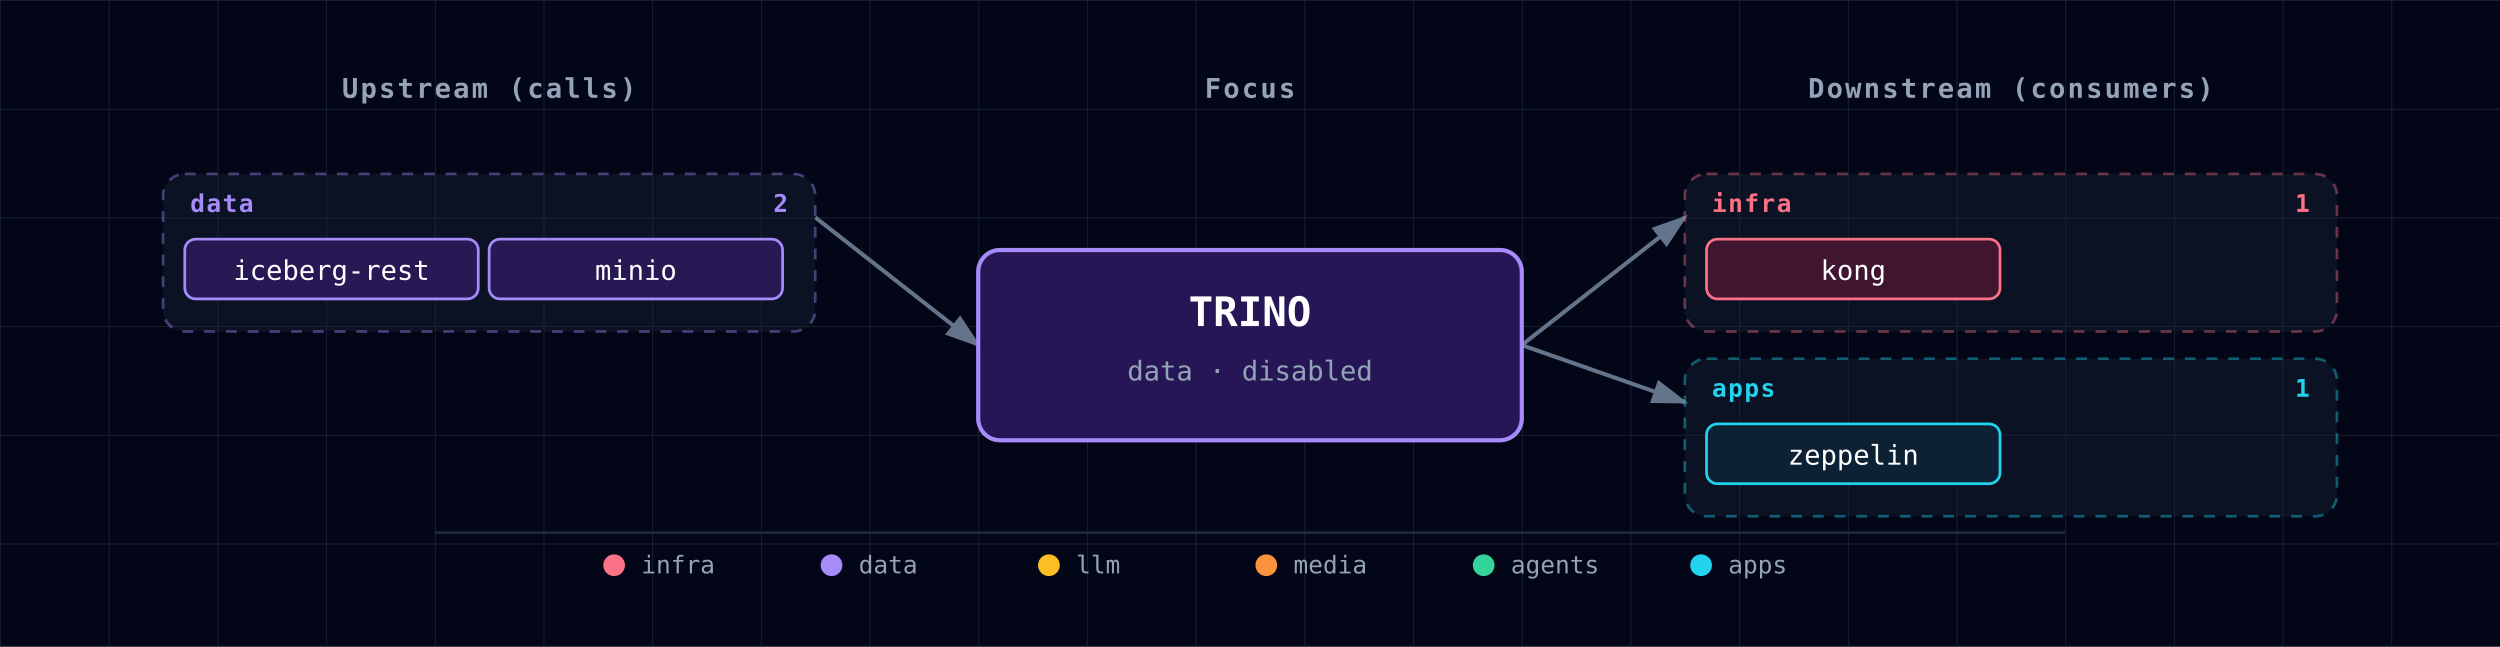
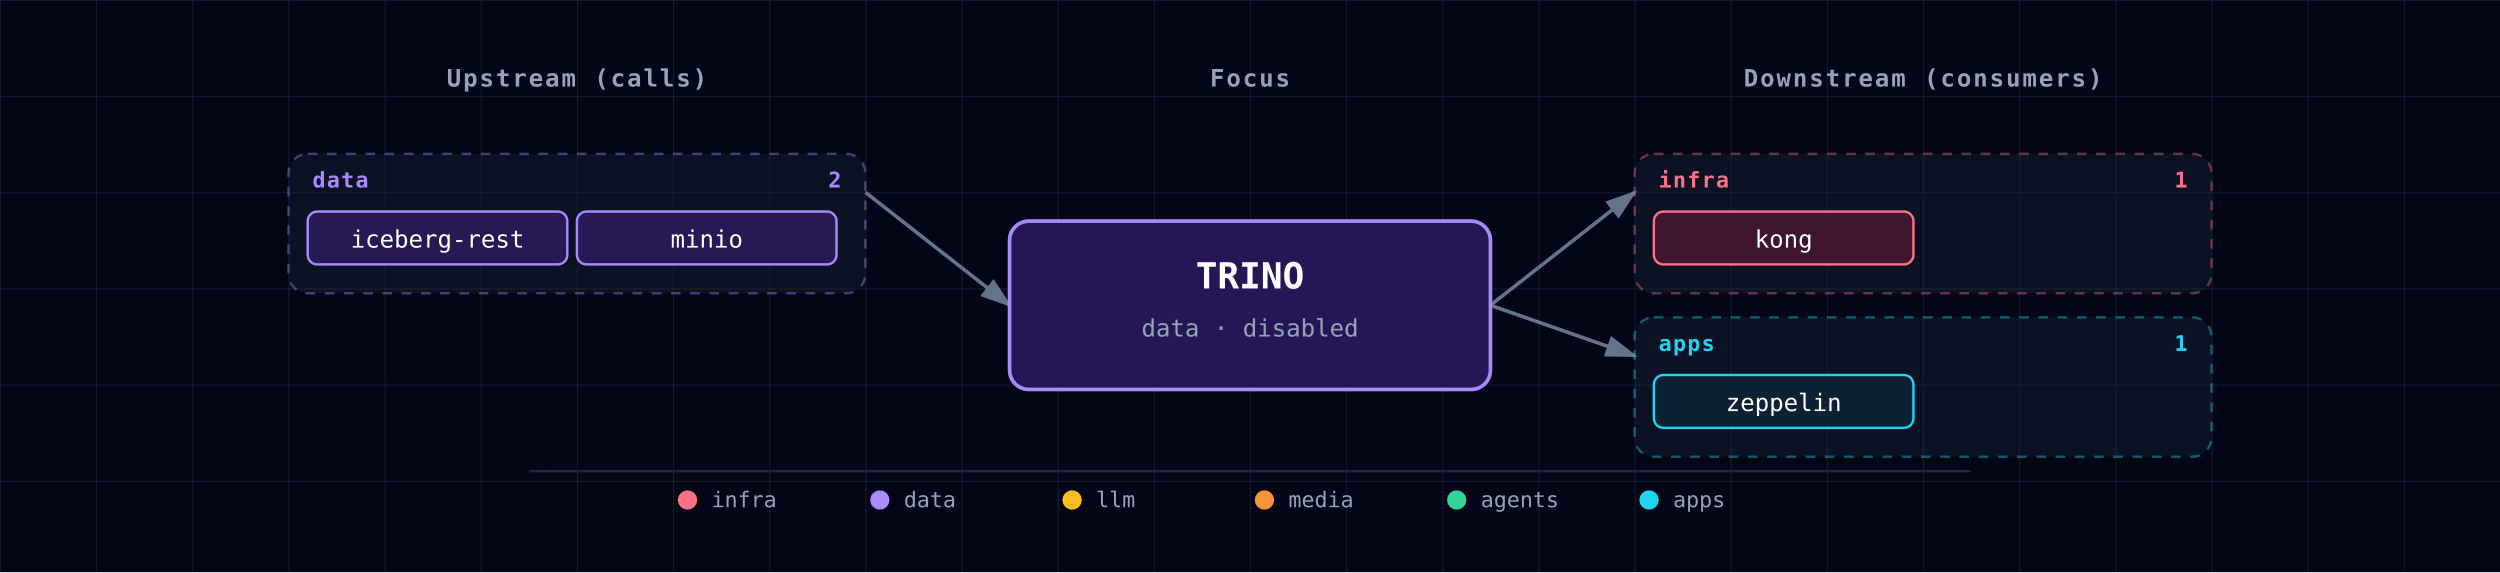
- <svg xmlns="http://www.w3.org/2000/svg" viewBox="0 0 920 238" font-family="'JetBrains Mono', 'Fira Code', Menlo, Consolas, monospace">
+ <svg xmlns="http://www.w3.org/2000/svg" viewBox="0 0 1040 238" font-family="'JetBrains Mono', 'Fira Code', Menlo, Consolas, monospace">
  <defs>
    <pattern id="grid" width="40" height="40" patternUnits="userSpaceOnUse">
      <path d="M 40 0 L 0 0 0 40" fill="none" stroke="#1e293b" stroke-width="0.5" />
    </pattern>
    <marker id="arrowhead" markerWidth="9" markerHeight="6" refX="8" refY="3" orient="auto">
      <polygon points="0 0, 9 3, 0 6" fill="#64748b" />
    </marker>
    <filter id="focus-glow" x="-50%" y="-50%" width="200%" height="200%">
      <feGaussianBlur in="SourceAlpha" stdDeviation="6" />
      <feFlood flood-color="#a78bfa" flood-opacity="0.6" />
      <feComposite in2="SourceAlpha" operator="in" />
      <feMerge>
        <feMergeNode />
        <feMergeNode in="SourceGraphic" />
      </feMerge>
    </filter>
  </defs>
-   <rect width="920" height="238" fill="#020617" />
-   <rect width="920" height="238" fill="url(#grid)" />
-   <text x="180" y="36" fill="#94a3b8" font-size="10" font-weight="600" text-anchor="middle" letter-spacing="0.08em">Upstream (calls)</text>
-   <text x="460" y="36" fill="#94a3b8" font-size="10" font-weight="600" text-anchor="middle" letter-spacing="0.08em">Focus</text>
-   <text x="740" y="36" fill="#94a3b8" font-size="10" font-weight="600" text-anchor="middle" letter-spacing="0.08em">Downstream (consumers)</text>
-   <line x1="300" y1="80" x2="360" y2="127" stroke="#64748b" stroke-width="1.5" marker-end="url(#arrowhead)" />
-   <line x1="560" y1="127" x2="620" y2="80" stroke="#64748b" stroke-width="1.5" marker-end="url(#arrowhead)" />
-   <line x1="560" y1="127" x2="620" y2="148" stroke="#64748b" stroke-width="1.5" marker-end="url(#arrowhead)" />
+   <rect width="1040" height="238" fill="#020617" />
+   <rect width="1040" height="238" fill="url(#grid)" />
+   <text x="240" y="36" fill="#94a3b8" font-size="10" font-weight="600" text-anchor="middle" letter-spacing="0.08em">Upstream (calls)</text>
+   <text x="520" y="36" fill="#94a3b8" font-size="10" font-weight="600" text-anchor="middle" letter-spacing="0.08em">Focus</text>
+   <text x="800" y="36" fill="#94a3b8" font-size="10" font-weight="600" text-anchor="middle" letter-spacing="0.08em">Downstream (consumers)</text>
+   <line x1="360" y1="80" x2="420" y2="127" stroke="#64748b" stroke-width="1.5" marker-end="url(#arrowhead)" />
+   <line x1="620" y1="127" x2="680" y2="80" stroke="#64748b" stroke-width="1.5" marker-end="url(#arrowhead)" />
+   <line x1="620" y1="127" x2="680" y2="148" stroke="#64748b" stroke-width="1.5" marker-end="url(#arrowhead)" />
  <g>
    <g class="cluster">
-       <rect x="60" y="64" width="240" height="58" rx="8" fill="rgba(30,41,59,0.35)" stroke="#a78bfa" stroke-width="1" stroke-dasharray="4,4" stroke-opacity="0.4" />
-       <text x="70" y="78" fill="#a78bfa" font-size="9" font-weight="700" text-anchor="start" style="letter-spacing:0.06em;text-transform:uppercase;">data</text>
-       <text x="290" y="78" fill="#a78bfa" font-size="9" font-weight="600" text-anchor="end">2</text>
+       <rect x="120" y="64" width="240" height="58" rx="8" fill="rgba(30,41,59,0.35)" stroke="#a78bfa" stroke-width="1" stroke-dasharray="4,4" stroke-opacity="0.4" />
+       <text x="130" y="78" fill="#a78bfa" font-size="9" font-weight="700" text-anchor="start" style="letter-spacing:0.06em;text-transform:uppercase;">data</text>
+       <text x="350" y="78" fill="#a78bfa" font-size="9" font-weight="600" text-anchor="end">2</text>
    </g>
    <g>
-       <rect x="68" y="88" width="108" height="22" rx="4" fill="#0f172a" />
-       <rect x="68" y="88" width="108" height="22" rx="4" fill="rgba(76, 29, 149, 0.4)" stroke="#a78bfa" stroke-width="1" />
-       <text x="122" y="103" fill="white" font-size="10" text-anchor="middle">iceberg-rest</text>
+       <rect x="128" y="88" width="108" height="22" rx="4" fill="#0f172a" />
+       <rect x="128" y="88" width="108" height="22" rx="4" fill="rgba(76, 29, 149, 0.4)" stroke="#a78bfa" stroke-width="1" />
+       <text x="182" y="103" fill="white" font-size="10" text-anchor="middle">iceberg-rest</text>
    </g>
    <g>
-       <rect x="180" y="88" width="108" height="22" rx="4" fill="#0f172a" />
-       <rect x="180" y="88" width="108" height="22" rx="4" fill="rgba(76, 29, 149, 0.4)" stroke="#a78bfa" stroke-width="1" />
-       <text x="234" y="103" fill="white" font-size="10" text-anchor="middle">minio</text>
+       <rect x="240" y="88" width="108" height="22" rx="4" fill="#0f172a" />
+       <rect x="240" y="88" width="108" height="22" rx="4" fill="rgba(76, 29, 149, 0.4)" stroke="#a78bfa" stroke-width="1" />
+       <text x="294" y="103" fill="white" font-size="10" text-anchor="middle">minio</text>
    </g>
  </g>
  <g>
    <g class="cluster">
-       <rect x="620" y="64" width="240" height="58" rx="8" fill="rgba(30,41,59,0.35)" stroke="#fb7185" stroke-width="1" stroke-dasharray="4,4" stroke-opacity="0.4" />
-       <text x="630" y="78" fill="#fb7185" font-size="9" font-weight="700" text-anchor="start" style="letter-spacing:0.06em;text-transform:uppercase;">infra</text>
-       <text x="850" y="78" fill="#fb7185" font-size="9" font-weight="600" text-anchor="end">1</text>
+       <rect x="680" y="64" width="240" height="58" rx="8" fill="rgba(30,41,59,0.35)" stroke="#fb7185" stroke-width="1" stroke-dasharray="4,4" stroke-opacity="0.4" />
+       <text x="690" y="78" fill="#fb7185" font-size="9" font-weight="700" text-anchor="start" style="letter-spacing:0.06em;text-transform:uppercase;">infra</text>
+       <text x="910" y="78" fill="#fb7185" font-size="9" font-weight="600" text-anchor="end">1</text>
    </g>
    <g>
-       <rect x="628" y="88" width="108" height="22" rx="4" fill="#0f172a" />
-       <rect x="628" y="88" width="108" height="22" rx="4" fill="rgba(136, 19, 55, 0.4)" stroke="#fb7185" stroke-width="1" />
-       <text x="682" y="103" fill="white" font-size="10" text-anchor="middle">kong</text>
+       <rect x="688" y="88" width="108" height="22" rx="4" fill="#0f172a" />
+       <rect x="688" y="88" width="108" height="22" rx="4" fill="rgba(136, 19, 55, 0.4)" stroke="#fb7185" stroke-width="1" />
+       <text x="742" y="103" fill="white" font-size="10" text-anchor="middle">kong</text>
    </g>
    <g class="cluster">
-       <rect x="620" y="132" width="240" height="58" rx="8" fill="rgba(30,41,59,0.35)" stroke="#22d3ee" stroke-width="1" stroke-dasharray="4,4" stroke-opacity="0.4" />
-       <text x="630" y="146" fill="#22d3ee" font-size="9" font-weight="700" text-anchor="start" style="letter-spacing:0.06em;text-transform:uppercase;">apps</text>
-       <text x="850" y="146" fill="#22d3ee" font-size="9" font-weight="600" text-anchor="end">1</text>
+       <rect x="680" y="132" width="240" height="58" rx="8" fill="rgba(30,41,59,0.35)" stroke="#22d3ee" stroke-width="1" stroke-dasharray="4,4" stroke-opacity="0.4" />
+       <text x="690" y="146" fill="#22d3ee" font-size="9" font-weight="700" text-anchor="start" style="letter-spacing:0.06em;text-transform:uppercase;">apps</text>
+       <text x="910" y="146" fill="#22d3ee" font-size="9" font-weight="600" text-anchor="end">1</text>
    </g>
    <g>
-       <rect x="628" y="156" width="108" height="22" rx="4" fill="#0f172a" />
-       <rect x="628" y="156" width="108" height="22" rx="4" fill="rgba(8, 51, 68, 0.4)" stroke="#22d3ee" stroke-width="1" />
-       <text x="682" y="171" fill="white" font-size="10" text-anchor="middle">zeppelin</text>
+       <rect x="688" y="156" width="108" height="22" rx="4" fill="#0f172a" />
+       <rect x="688" y="156" width="108" height="22" rx="4" fill="rgba(8, 51, 68, 0.4)" stroke="#22d3ee" stroke-width="1" />
+       <text x="742" y="171" fill="white" font-size="10" text-anchor="middle">zeppelin</text>
    </g>
  </g>
  <g class="focus" filter="url(#focus-glow)">
-     <rect x="360" y="92" width="200" height="70" rx="8" fill="#0f172a" />
-     <rect x="360" y="92" width="200" height="70" rx="8" fill="rgba(76, 29, 149, 0.4)" stroke="#a78bfa" stroke-width="1.5" />
-     <text x="460" y="120" fill="white" font-size="15" font-weight="700" text-anchor="middle">TRINO</text>
-     <text x="460" y="140" fill="#94a3b8" font-size="10" text-anchor="middle">data · disabled</text>
+     <rect x="420" y="92" width="200" height="70" rx="8" fill="#0f172a" />
+     <rect x="420" y="92" width="200" height="70" rx="8" fill="rgba(76, 29, 149, 0.4)" stroke="#a78bfa" stroke-width="1.5" />
+     <text x="520" y="120" fill="white" font-size="15" font-weight="700" text-anchor="middle">TRINO</text>
+     <text x="520" y="140" fill="#94a3b8" font-size="10" text-anchor="middle">data · disabled</text>
  </g>
  <g class="legend">
-     <line x1="160" y1="196" x2="760" y2="196" stroke="#1e293b" stroke-width="1" />
-     <circle cx="226" cy="208" r="4" fill="#fb7185" />
-     <text x="236" y="211" fill="#94a3b8" font-size="9" font-weight="400" text-anchor="start">infra</text>
-     <circle cx="306" cy="208" r="4" fill="#a78bfa" />
-     <text x="316" y="211" fill="#94a3b8" font-size="9" font-weight="400" text-anchor="start">data</text>
-     <circle cx="386" cy="208" r="4" fill="#fbbf24" />
-     <text x="396" y="211" fill="#94a3b8" font-size="9" font-weight="400" text-anchor="start">llm</text>
-     <circle cx="466" cy="208" r="4" fill="#fb923c" />
-     <text x="476" y="211" fill="#94a3b8" font-size="9" font-weight="400" text-anchor="start">media</text>
-     <circle cx="546" cy="208" r="4" fill="#34d399" />
-     <text x="556" y="211" fill="#94a3b8" font-size="9" font-weight="400" text-anchor="start">agents</text>
-     <circle cx="626" cy="208" r="4" fill="#22d3ee" />
-     <text x="636" y="211" fill="#94a3b8" font-size="9" font-weight="400" text-anchor="start">apps</text>
+     <line x1="220" y1="196" x2="820" y2="196" stroke="#1e293b" stroke-width="1" />
+     <circle cx="286" cy="208" r="4" fill="#fb7185" />
+     <text x="296" y="211" fill="#94a3b8" font-size="9" font-weight="400" text-anchor="start">infra</text>
+     <circle cx="366" cy="208" r="4" fill="#a78bfa" />
+     <text x="376" y="211" fill="#94a3b8" font-size="9" font-weight="400" text-anchor="start">data</text>
+     <circle cx="446" cy="208" r="4" fill="#fbbf24" />
+     <text x="456" y="211" fill="#94a3b8" font-size="9" font-weight="400" text-anchor="start">llm</text>
+     <circle cx="526" cy="208" r="4" fill="#fb923c" />
+     <text x="536" y="211" fill="#94a3b8" font-size="9" font-weight="400" text-anchor="start">media</text>
+     <circle cx="606" cy="208" r="4" fill="#34d399" />
+     <text x="616" y="211" fill="#94a3b8" font-size="9" font-weight="400" text-anchor="start">agents</text>
+     <circle cx="686" cy="208" r="4" fill="#22d3ee" />
+     <text x="696" y="211" fill="#94a3b8" font-size="9" font-weight="400" text-anchor="start">apps</text>
  </g>
</svg>
